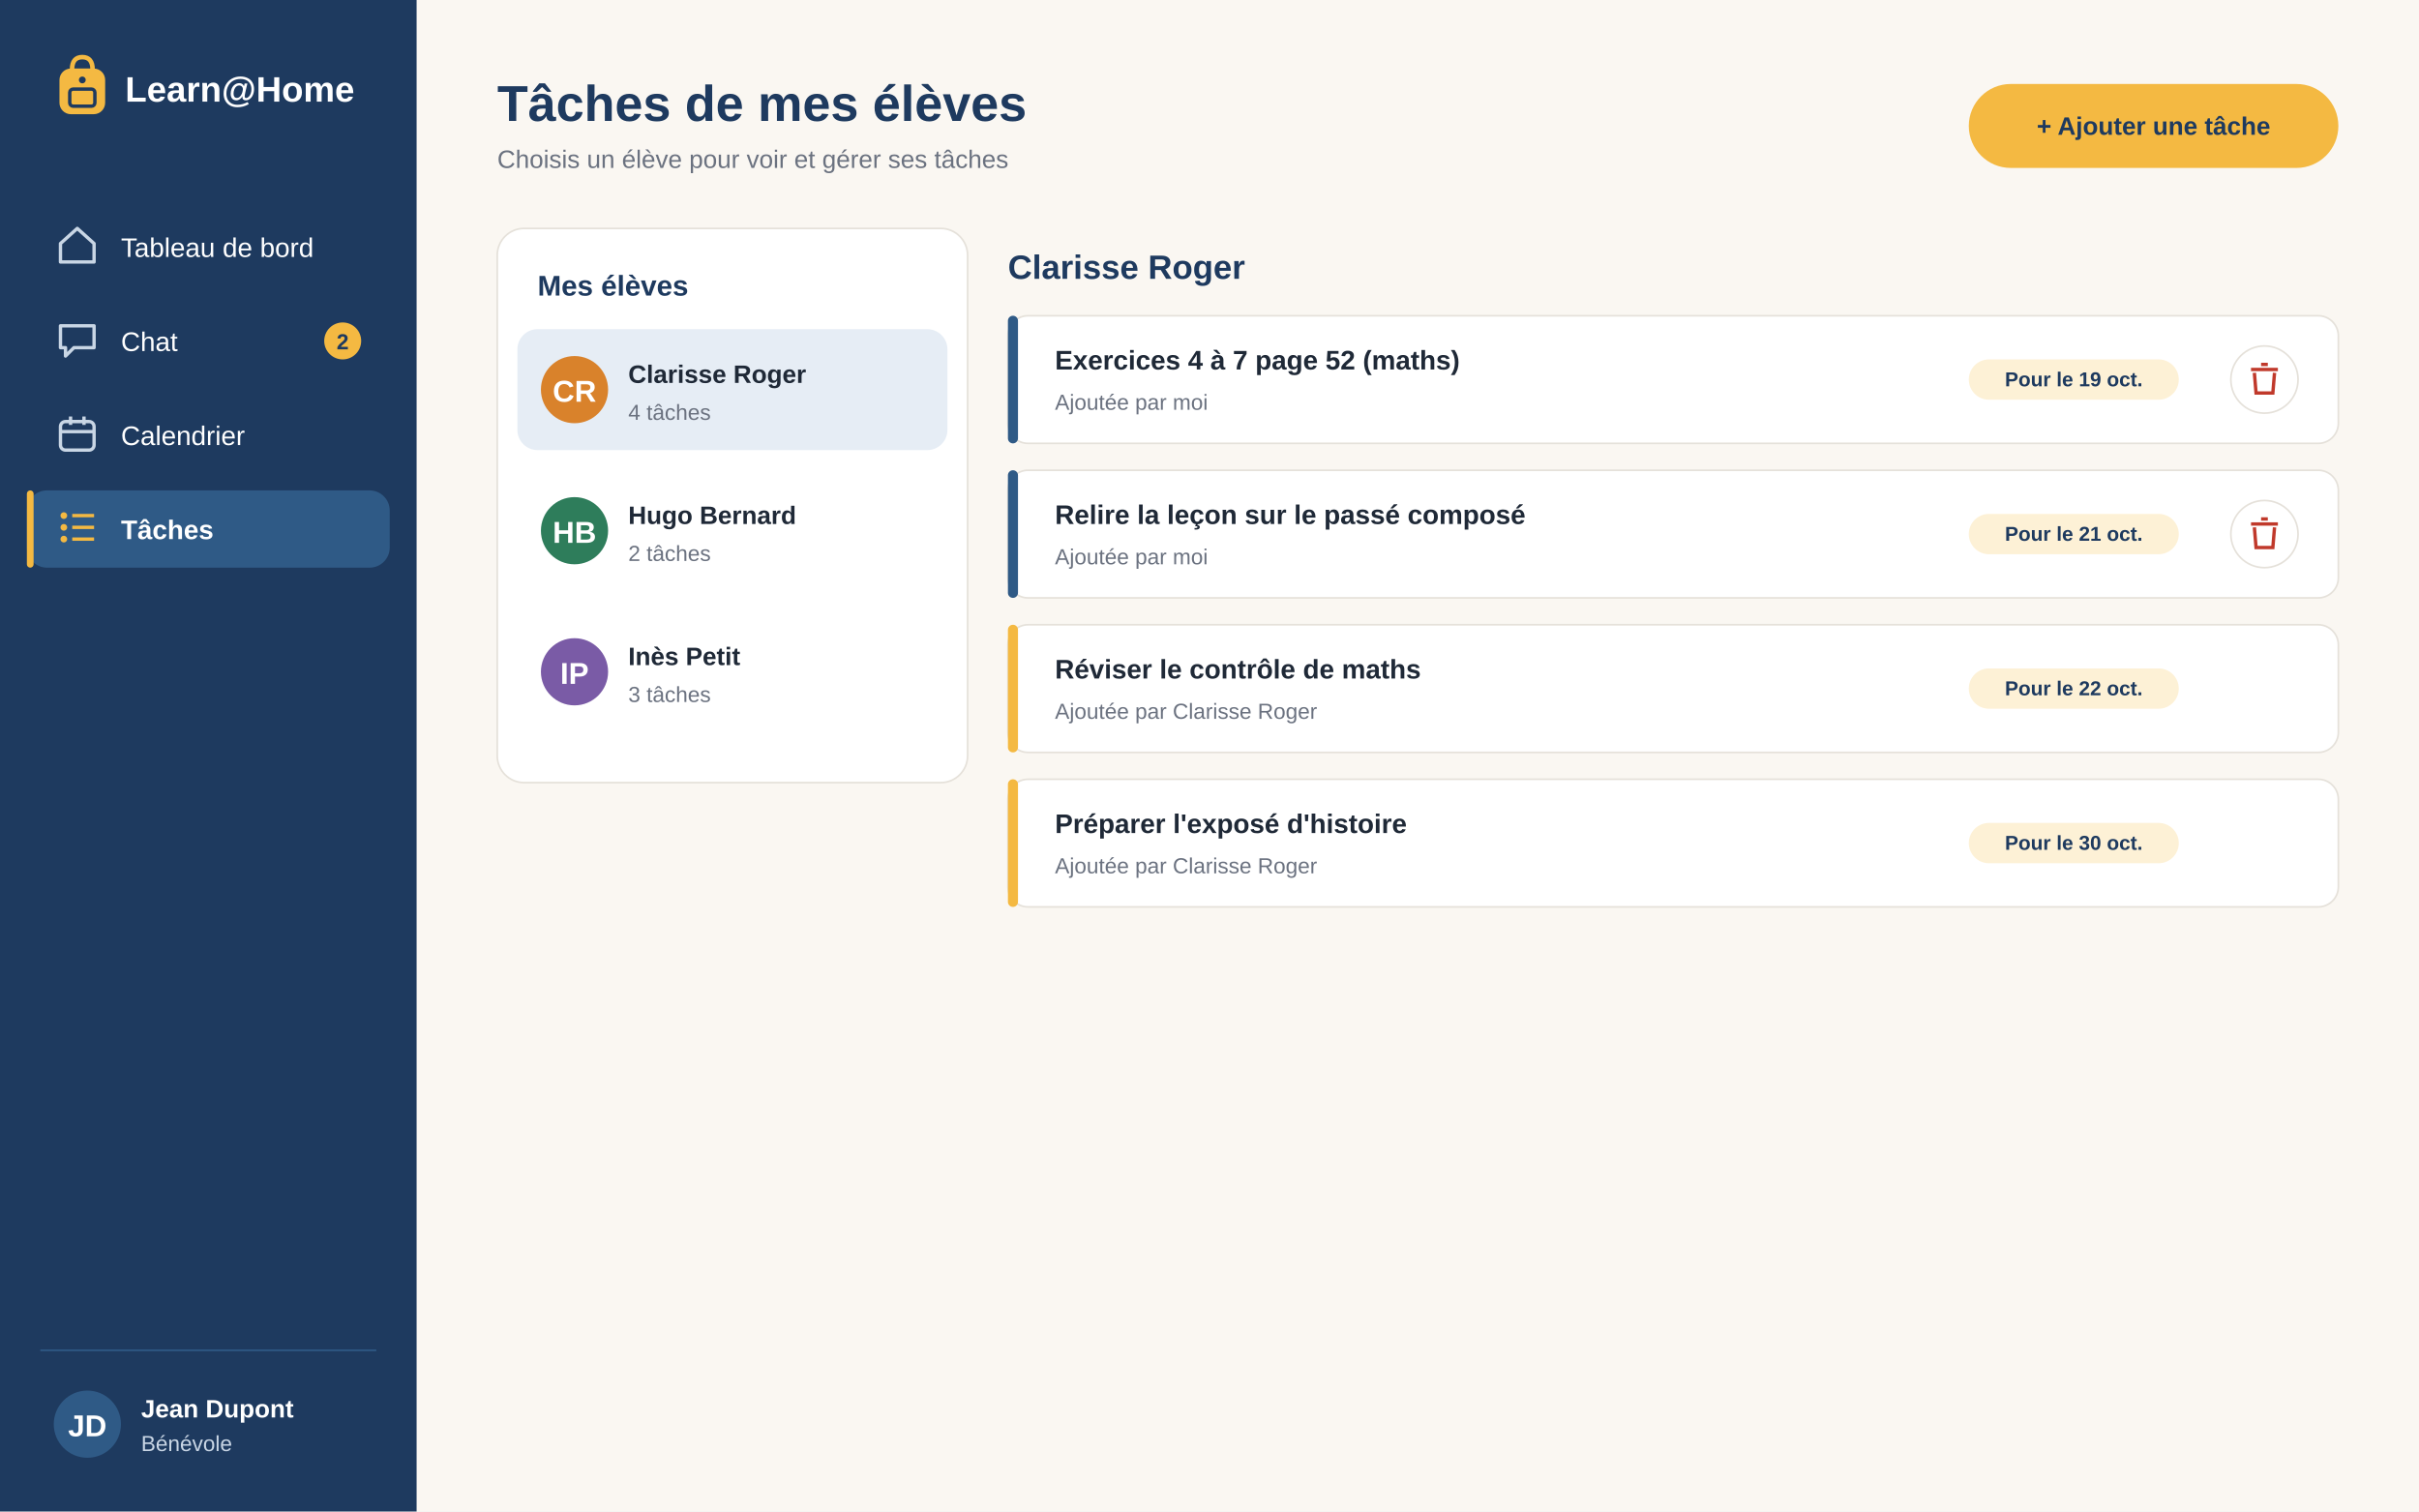
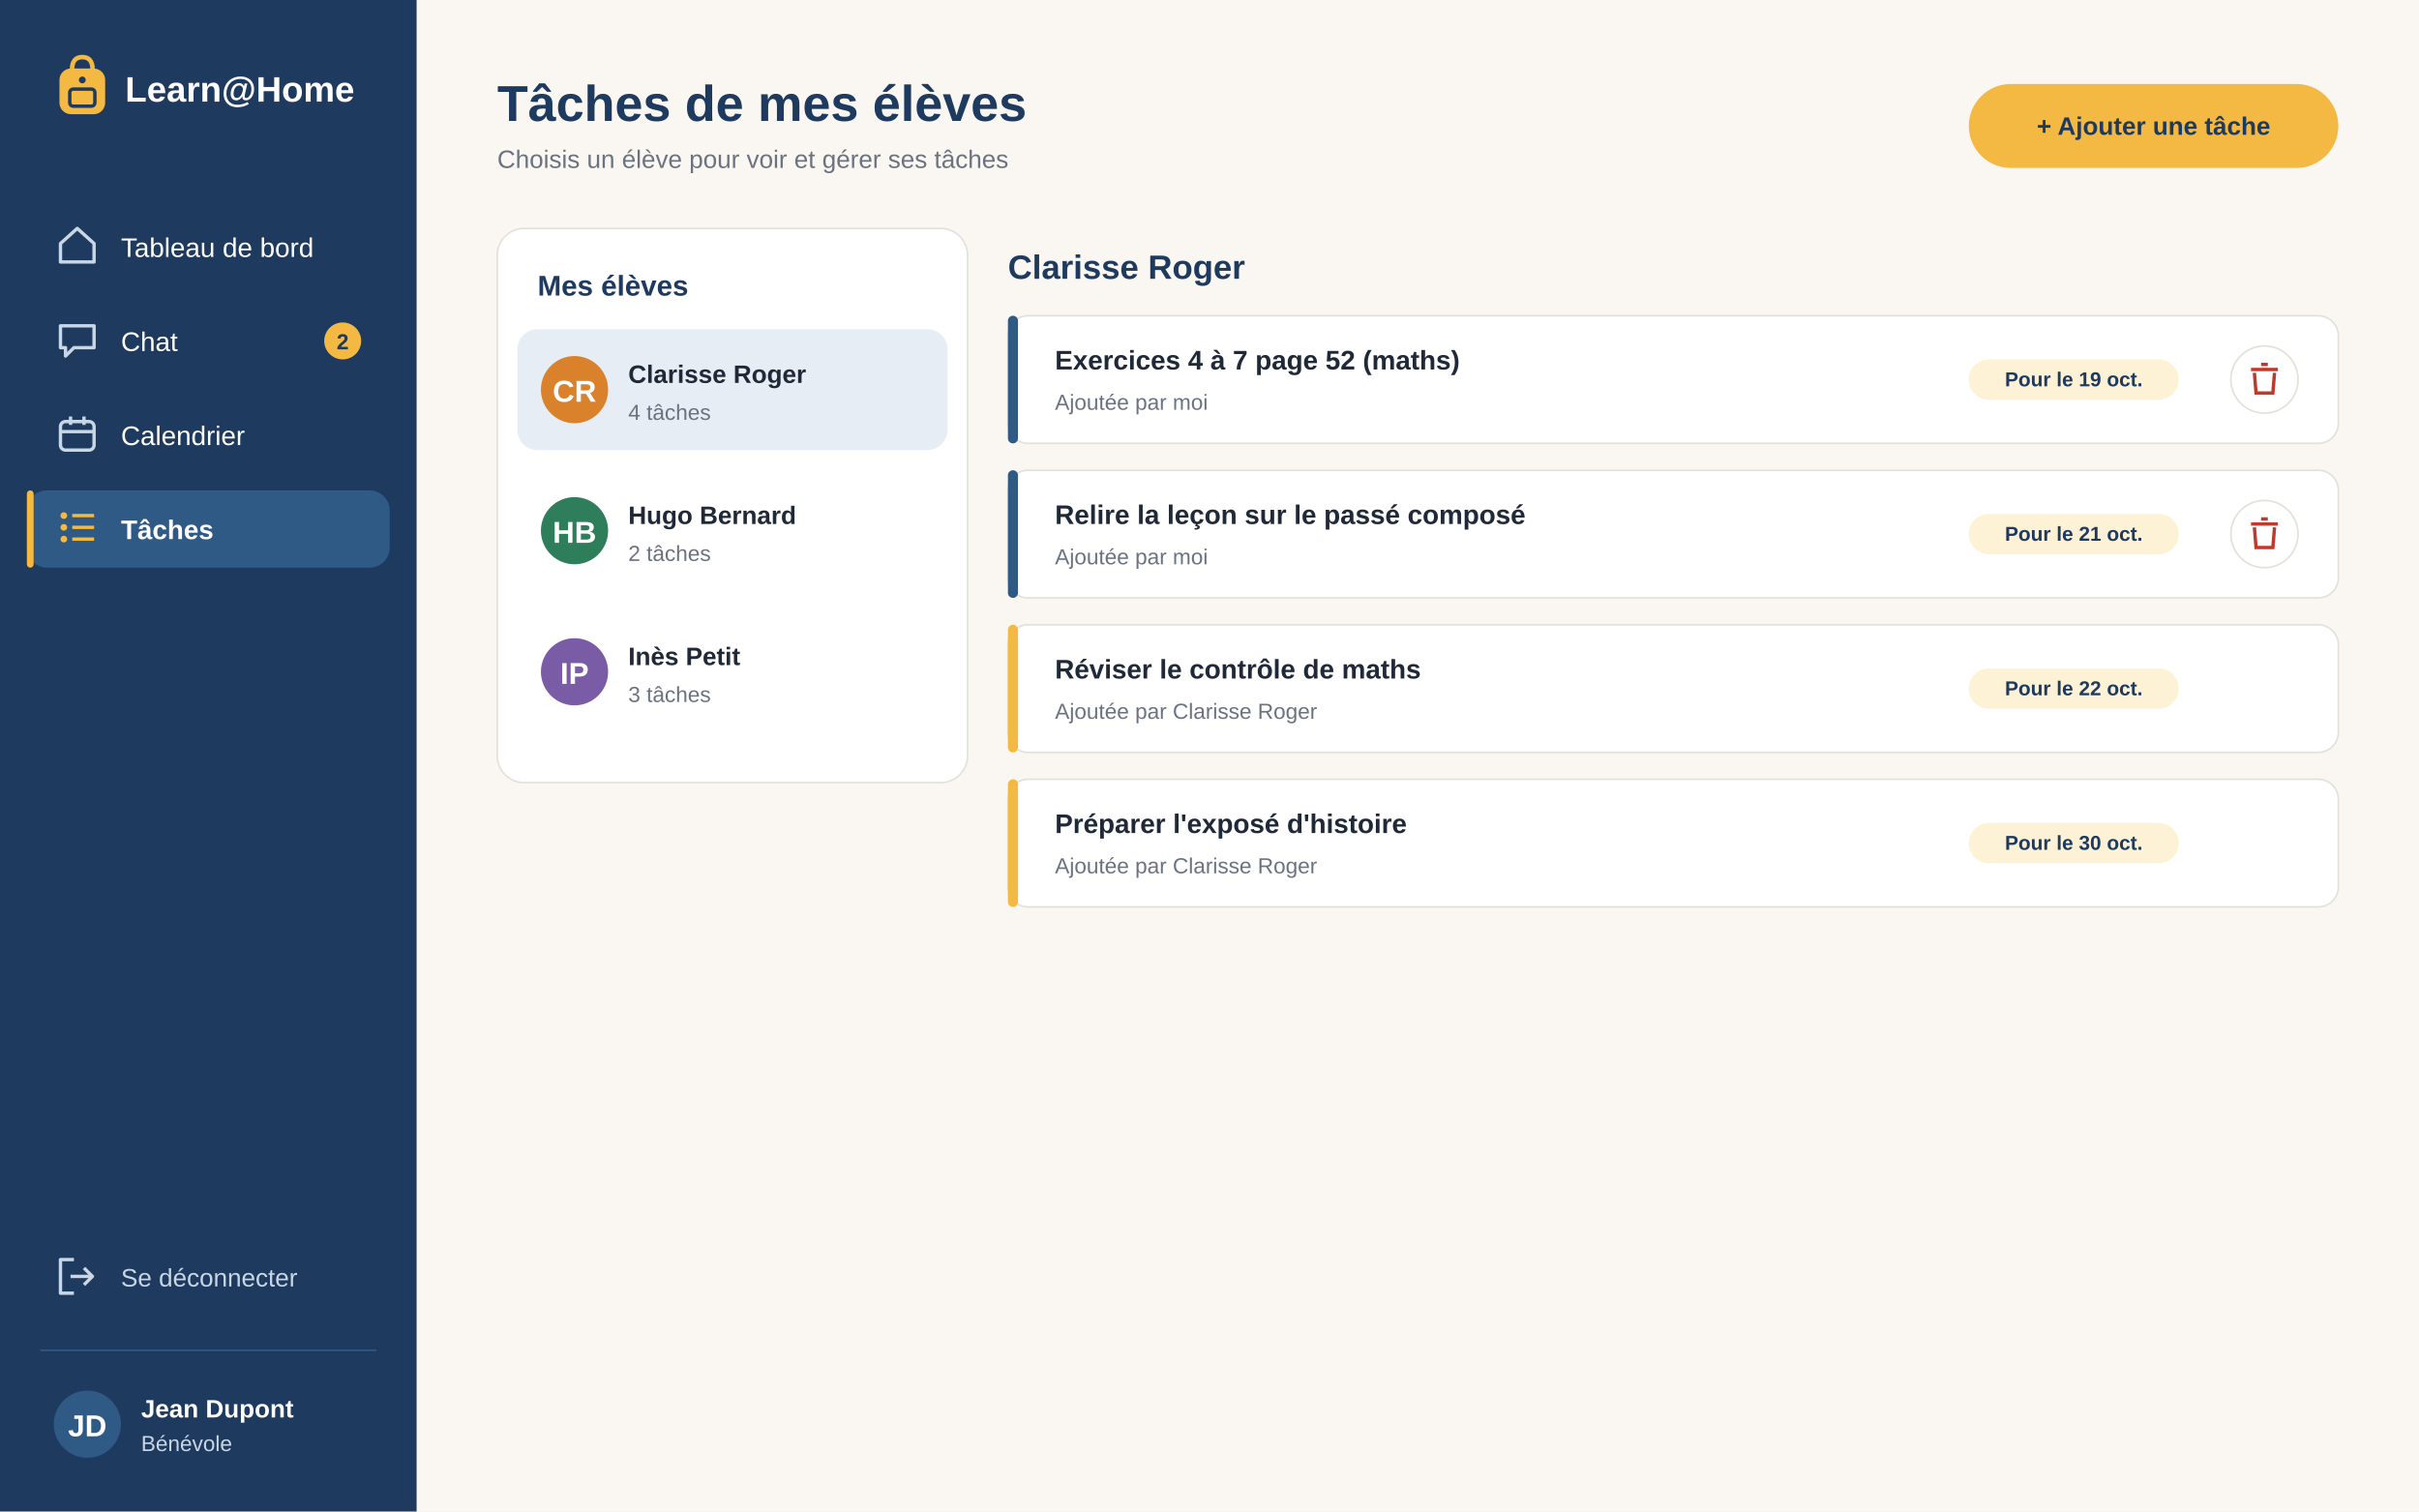
<svg xmlns="http://www.w3.org/2000/svg" width="1440" height="900" viewBox="0 0 1440 900" font-family="Nunito, Arial, sans-serif">
  <rect width="1440" height="900" fill="#FAF7F2" />
  <rect x="0" y="0" width="248" height="900" rx="0" fill="#1E3A5F" />
  <path d="M42.88 41.48 Q42.88 34 49.0 34 Q55.12 34 55.12 41.48" fill="none" stroke="#F4B942" stroke-width="2.72" />
  <rect x="35.4" y="40.8" width="27.2" height="27.2" rx="6.8" fill="#F4B942" />
  <rect x="41.52" y="53.04" width="14.96" height="10.2" rx="2.04" fill="none" stroke="#1E3A5F" stroke-width="2.04" />
  <circle cx="49.0" cy="47.6" r="2.04" fill="#1E3A5F" />
  <text x="74.5" y="60.52" font-size="21.08" fill="#FFFFFF" font-weight="700">Learn@Home</text>
  <path d="M36 145 L46 136 L56 145 V156 H36 Z" fill="none" stroke="#C9D6E5" stroke-width="2" stroke-linejoin="round" />
  <text x="72" y="153" font-size="16" fill="#FFFFFF">Tableau de bord</text>
  <path d="M36 194 H56 V207 H44 L39 212 V207 H36 Z" fill="none" stroke="#C9D6E5" stroke-width="2" stroke-linejoin="round" />
  <text x="72" y="209" font-size="16" fill="#FFFFFF">Chat</text>
  <circle cx="204" cy="203" r="11" fill="#F4B942" />
  <text x="204" y="208" font-size="13" fill="#1E3A5F" font-weight="700" text-anchor="middle">2</text>
  <rect x="36" y="251" width="20" height="17" rx="3" fill="none" stroke="#C9D6E5" stroke-width="2" />
  <line x1="36" y1="257" x2="56" y2="257" stroke="#C9D6E5" stroke-width="2" />
  <line x1="42" y1="248" x2="42" y2="253" stroke="#C9D6E5" stroke-width="2" />
  <line x1="50" y1="248" x2="50" y2="253" stroke="#C9D6E5" stroke-width="2" />
  <text x="72" y="265" font-size="16" fill="#FFFFFF">Calendrier</text>
  <rect x="16" y="292" width="216" height="46" rx="12" fill="#2F5A86" />
  <rect x="16" y="292" width="4" height="46" rx="2" fill="#F4B942" />
  <circle cx="38" cy="307" r="2" fill="#F4B942" />
  <line x1="43" y1="307" x2="56" y2="307" stroke="#F4B942" stroke-width="2" />
  <circle cx="38" cy="314" r="2" fill="#F4B942" />
  <line x1="43" y1="314" x2="56" y2="314" stroke="#F4B942" stroke-width="2" />
  <circle cx="38" cy="321" r="2" fill="#F4B942" />
  <line x1="43" y1="321" x2="56" y2="321" stroke="#F4B942" stroke-width="2" />
  <text x="72" y="321" font-size="16" fill="#FFFFFF" font-weight="700">Tâches</text>
+   <path d="M44 750 H36 V770 H44" fill="none" stroke="#C9D6E5" stroke-width="2" stroke-linejoin="round" />
+   <line x1="42" y1="760" x2="55" y2="760" stroke="#C9D6E5" stroke-width="2" />
+   <path d="M50 755 L55 760 L50 765" fill="none" stroke="#C9D6E5" stroke-width="2" stroke-linejoin="round" />
+   <text x="72" y="766" font-size="15" fill="#C9D6E5">Se déconnecter</text>
  <line x1="24" y1="804" x2="224" y2="804" stroke="#2F5A86" stroke-width="1" />
  <circle cx="52" cy="848" r="20" fill="#2F5A86" />
  <text x="52" y="855.2" font-size="18.0" fill="#FFFFFF" font-weight="700" text-anchor="middle">JD</text>
  <text x="84" y="844" font-size="15" fill="#FFFFFF" font-weight="700">Jean Dupont</text>
  <text x="84" y="864" font-size="13" fill="#C9D6E5">Bénévole</text>
  <text x="296" y="72" font-size="30" fill="#1E3A5F" font-weight="700">Tâches de mes élèves</text>
  <text x="296" y="100" font-size="15" fill="#6B7280">Choisis un élève pour voir et gérer ses tâches</text>
  <rect x="1172" y="50" width="220" height="50" rx="25.0" fill="#F4B942" />
  <text x="1282.0" y="80.25" font-size="15" fill="#1E3A5F" font-weight="700" text-anchor="middle">+ Ajouter une tâche</text>
  <rect x="296" y="136" width="280" height="330" rx="16" fill="#FFFFFF" stroke="#E5E1DA" stroke-width="1" />
  <text x="320" y="176" font-size="17" fill="#1E3A5F" font-weight="700">Mes élèves</text>
  <rect x="308" y="196" width="256" height="72" rx="12" fill="#E6EDF5" />
  <circle cx="342" cy="232" r="20" fill="#D9822B" />
  <text x="342" y="239.2" font-size="18.0" fill="#FFFFFF" font-weight="700" text-anchor="middle">CR</text>
  <text x="374" y="228" font-size="15" fill="#1F2937" font-weight="700">Clarisse Roger</text>
  <text x="374" y="250" font-size="13" fill="#6B7280">4 tâches</text>
  <circle cx="342" cy="316" r="20" fill="#2E7D5B" />
  <text x="342" y="323.2" font-size="18.0" fill="#FFFFFF" font-weight="700" text-anchor="middle">HB</text>
  <text x="374" y="312" font-size="15" fill="#1F2937" font-weight="700">Hugo Bernard</text>
  <text x="374" y="334" font-size="13" fill="#6B7280">2 tâches</text>
  <circle cx="342" cy="400" r="20" fill="#7A5BA6" />
  <text x="342" y="407.2" font-size="18.0" fill="#FFFFFF" font-weight="700" text-anchor="middle">IP</text>
  <text x="374" y="396" font-size="15" fill="#1F2937" font-weight="700">Inès Petit</text>
  <text x="374" y="418" font-size="13" fill="#6B7280">3 tâches</text>
  <text x="600" y="166" font-size="20" fill="#1E3A5F" font-weight="700">Clarisse Roger</text>
  <rect x="600" y="188" width="792" height="76" rx="12" fill="#FFFFFF" stroke="#E5E1DA" stroke-width="1" />
  <rect x="600" y="188" width="6" height="76" rx="3" fill="#2F5A86" />
  <text x="628" y="220" font-size="16" fill="#1F2937" font-weight="700">Exercices 4 à 7 page 52 (maths)</text>
  <text x="628" y="244" font-size="13" fill="#6B7280">Ajoutée par moi</text>
  <rect x="1172" y="214" width="125" height="24" rx="12" fill="#FDF1D6" />
  <text x="1234.5" y="230" font-size="12" fill="#1E3A5F" font-weight="700" text-anchor="middle">Pour le 19 oct.</text>
  <rect x="1328" y="206" width="40" height="40" rx="20" fill="#FFFFFF" stroke="#E5E1DA" stroke-width="1" />
  <line x1="1340" y1="220" x2="1356" y2="220" stroke="#C0392B" stroke-width="2" />
  <line x1="1346" y1="217" x2="1350" y2="217" stroke="#C0392B" stroke-width="2" />
  <path d="M1342 222 L1343 234 H1353 L1354 222" fill="none" stroke="#C0392B" stroke-width="2" />
  <rect x="600" y="280" width="792" height="76" rx="12" fill="#FFFFFF" stroke="#E5E1DA" stroke-width="1" />
  <rect x="600" y="280" width="6" height="76" rx="3" fill="#2F5A86" />
  <text x="628" y="312" font-size="16" fill="#1F2937" font-weight="700">Relire la leçon sur le passé composé</text>
  <text x="628" y="336" font-size="13" fill="#6B7280">Ajoutée par moi</text>
  <rect x="1172" y="306" width="125" height="24" rx="12" fill="#FDF1D6" />
  <text x="1234.5" y="322" font-size="12" fill="#1E3A5F" font-weight="700" text-anchor="middle">Pour le 21 oct.</text>
  <rect x="1328" y="298" width="40" height="40" rx="20" fill="#FFFFFF" stroke="#E5E1DA" stroke-width="1" />
  <line x1="1340" y1="312" x2="1356" y2="312" stroke="#C0392B" stroke-width="2" />
  <line x1="1346" y1="309" x2="1350" y2="309" stroke="#C0392B" stroke-width="2" />
  <path d="M1342 314 L1343 326 H1353 L1354 314" fill="none" stroke="#C0392B" stroke-width="2" />
  <rect x="600" y="372" width="792" height="76" rx="12" fill="#FFFFFF" stroke="#E5E1DA" stroke-width="1" />
  <rect x="600" y="372" width="6" height="76" rx="3" fill="#F4B942" />
  <text x="628" y="404" font-size="16" fill="#1F2937" font-weight="700">Réviser le contrôle de maths</text>
  <text x="628" y="428" font-size="13" fill="#6B7280">Ajoutée par Clarisse Roger</text>
  <rect x="1172" y="398" width="125" height="24" rx="12" fill="#FDF1D6" />
  <text x="1234.5" y="414" font-size="12" fill="#1E3A5F" font-weight="700" text-anchor="middle">Pour le 22 oct.</text>
  <rect x="600" y="464" width="792" height="76" rx="12" fill="#FFFFFF" stroke="#E5E1DA" stroke-width="1" />
  <rect x="600" y="464" width="6" height="76" rx="3" fill="#F4B942" />
  <text x="628" y="496" font-size="16" fill="#1F2937" font-weight="700">Préparer l'exposé d'histoire</text>
  <text x="628" y="520" font-size="13" fill="#6B7280">Ajoutée par Clarisse Roger</text>
  <rect x="1172" y="490" width="125" height="24" rx="12" fill="#FDF1D6" />
  <text x="1234.5" y="506" font-size="12" fill="#1E3A5F" font-weight="700" text-anchor="middle">Pour le 30 oct.</text>
</svg>
